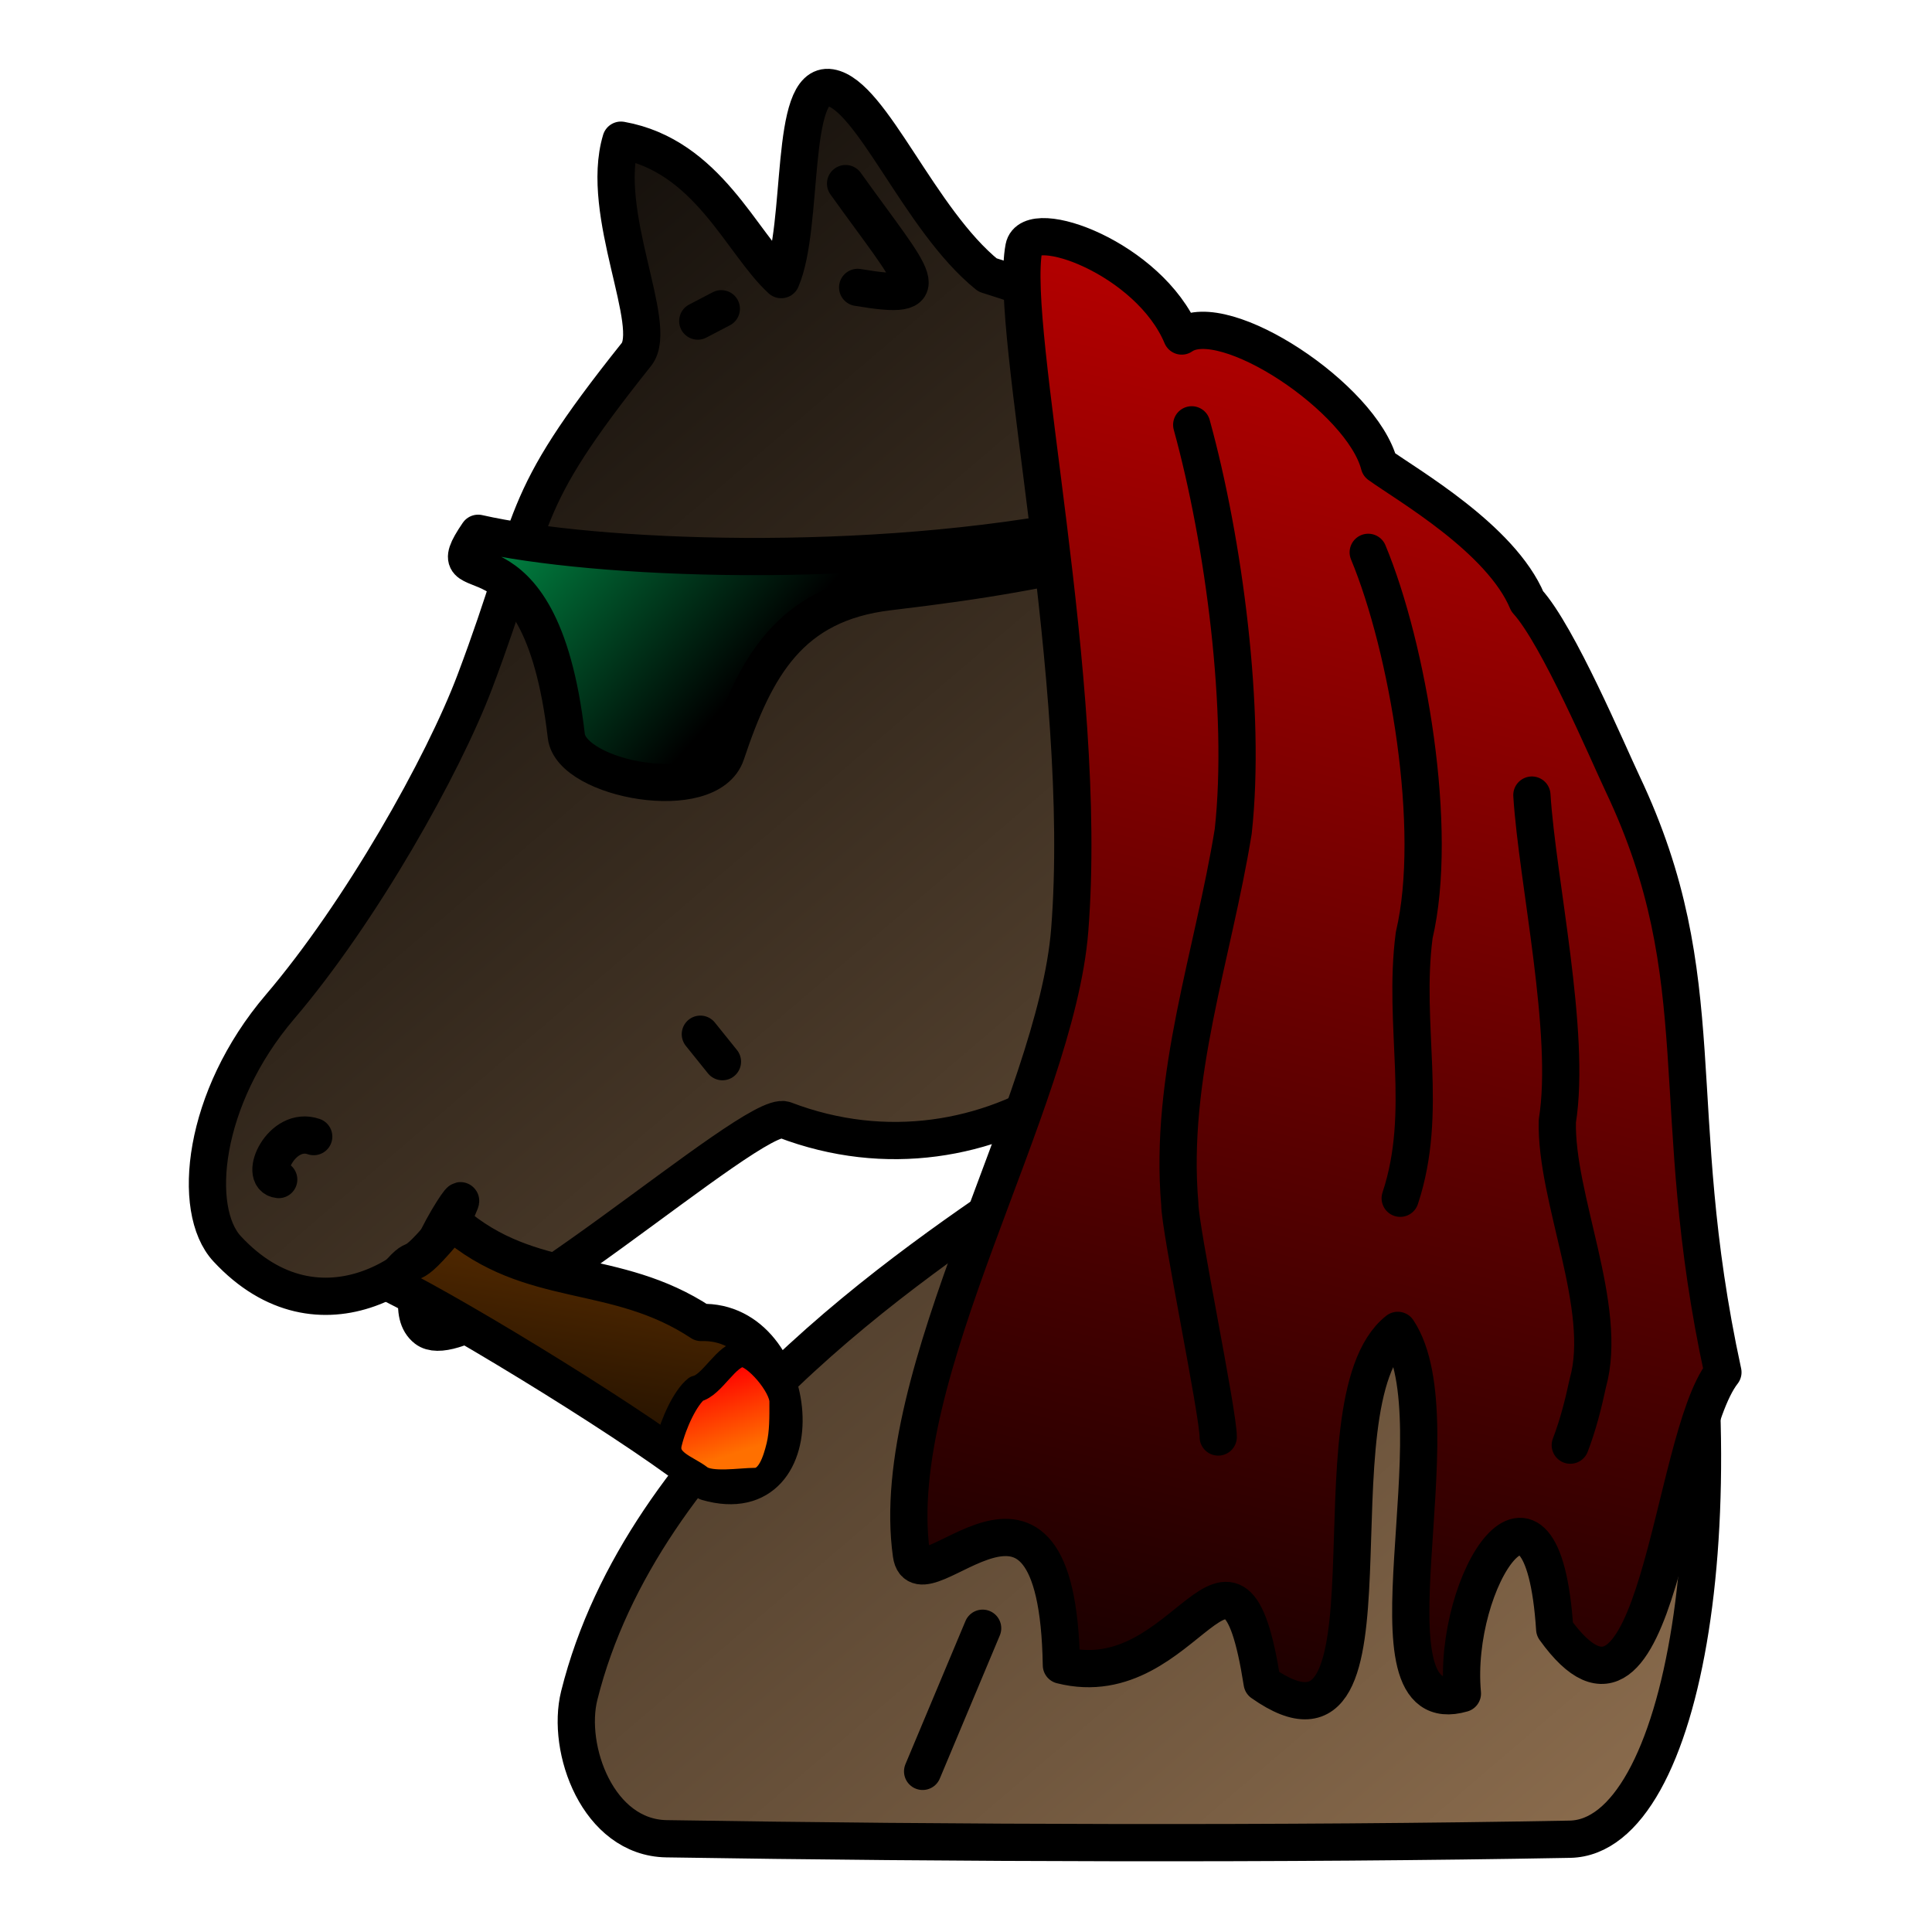
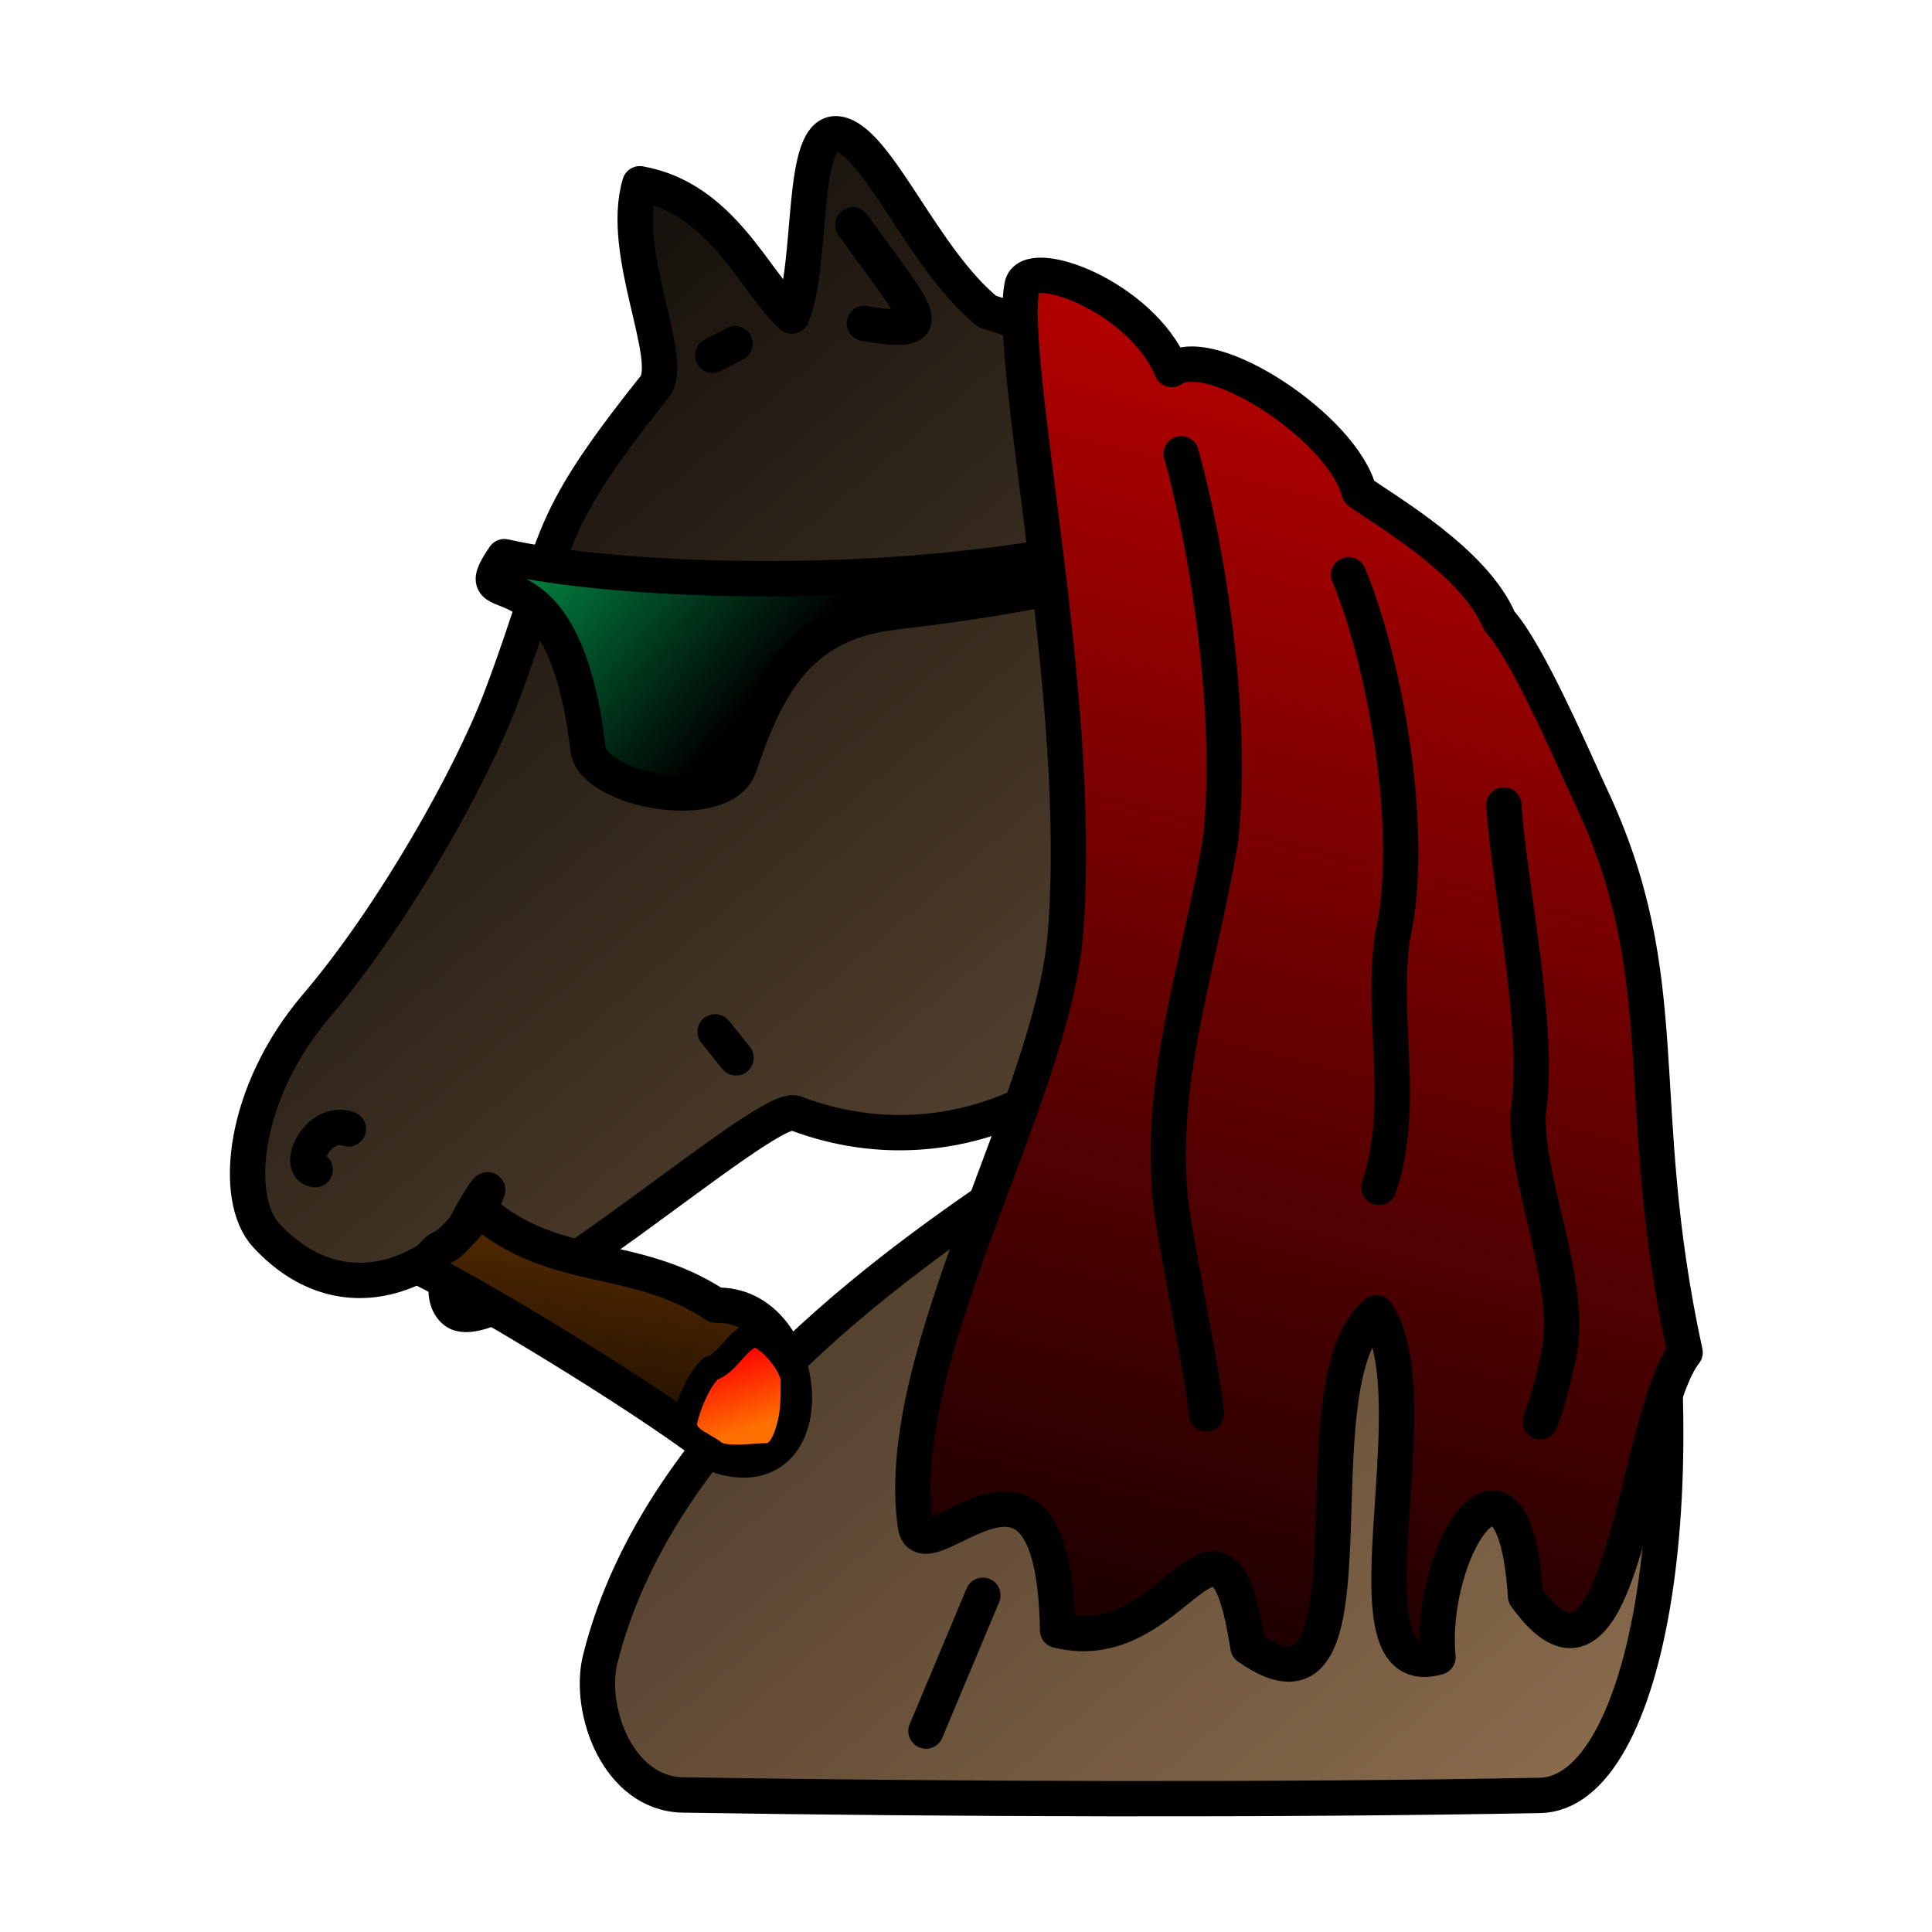
- <svg xmlns="http://www.w3.org/2000/svg" xmlns:xlink="http://www.w3.org/1999/xlink" overflow="hidden" viewBox="16 30 830 830" id="svg36220" version="1.0">
+ <svg xmlns="http://www.w3.org/2000/svg" xmlns:xlink="http://www.w3.org/1999/xlink" overflow="hidden" viewBox="-7 7 875 875" id="svg36220" version="1.0">
  <defs id="defs36222">
    <linearGradient id="linearGradient2816">
      <stop style="stop-color:#ff0000;stop-opacity:1;" offset="0" id="stop2818" />
      <stop style="stop-color:#ff7000;stop-opacity:1;" offset="1" id="stop2820" />
    </linearGradient>
    <linearGradient xlink:href="#linearGradient2816" id="linearGradient2822" x1="708.405" y1="708.24" x2="726.899" y2="767.166" gradientUnits="userSpaceOnUse" gradientTransform="matrix(0.561529,0,0,0.580064,-80.54864,210.6996)" />
    <linearGradient id="linearGradient2856">
      <stop style="stop-color:#000000;stop-opacity:1;" offset="0" id="stop2858" />
      <stop style="stop-color:#804000;stop-opacity:1;" offset="1" id="stop2860" />
    </linearGradient>
    <linearGradient id="linearGradient2820">
      <stop style="stop-color:#000000;stop-opacity:1;" offset="0" id="stop2822" />
      <stop style="stop-color:#c00000;stop-opacity:1;" offset="1" id="stop2824" />
    </linearGradient>
    <linearGradient id="linearGradient2804">
      <stop id="stop2806" offset="0" style="stop-color:#000000;stop-opacity:1;" />
      <stop id="stop2808" offset="1" style="stop-color:#008040;stop-opacity:1;" />
    </linearGradient>
    <linearGradient id="linearGradient2672">
      <stop style="stop-color:#000000;stop-opacity:1;" offset="0" id="stop2674" />
      <stop style="stop-color:#907050;stop-opacity:1;" offset="1" id="stop2676" />
    </linearGradient>
    <linearGradient xlink:href="#linearGradient2672" id="linearGradient2319" gradientUnits="userSpaceOnUse" x1="97.114" y1="55.559" x2="755.408" y2="825.625" gradientTransform="translate(0,4)" />
    <linearGradient xlink:href="#linearGradient2804" id="linearGradient2802" x1="330.994" y1="329.04" x2="244.444" y2="252.755" gradientUnits="userSpaceOnUse" />
    <linearGradient xlink:href="#linearGradient2820" id="linearGradient2826" x1="482.261" y1="828.547" x2="661.539" y2="110.396" gradientUnits="userSpaceOnUse" gradientTransform="translate(0,23.33333)" />
    <linearGradient xlink:href="#linearGradient2856" id="linearGradient2862" x1="333.583" y1="655.894" x2="122.61" y2="615.474" gradientUnits="userSpaceOnUse" gradientTransform="matrix(-0.341885,0.939743,0.939743,0.341885,-262.1845,165.2502)" />
  </defs>
  <g id="layer1">
    <path style="opacity:1;fill:url(#linearGradient2319);fill-opacity:1;fill-rule:evenodd;stroke:#000000;stroke-width:16;stroke-linecap:round;stroke-linejoin:round;stroke-miterlimit:4;stroke-dasharray:none;stroke-opacity:1" d="M 528.59,401.808 C 528.804,478.301 440.363,544.461 353.134,511.142 C 339.775,506.04 218.566,615.945 199.14,600.908 C 183.815,589.045 216.119,540.139 213.77,546.386 C 202.589,576.127 153.223,609.23 113.58,566.498 C 98.077,549.787 102.871,501.722 136.264,462.565 C 171.041,421.786 206.353,358.988 220.021,322.769 C 247.513,249.92 236.726,248.329 289.412,182.263 C 299.31,169.852 273.324,121.668 282.769,90.216 C 320.076,96.869 334.458,134.378 351.614,150.119 C 361.615,126.968 354.895,64.758 372.673,67.657 C 390.451,70.556 410.901,124.449 440.228,148.119 C 791.491,256.215 788.619,818.323 690.45,820.144 C 569.278,822.392 424.209,821.883 302.345,819.942 C 272.817,819.471 259.149,781.27 264.842,758.441 C 291.997,649.563 406.675,573.355 462.85,535.588 C 520.547,496.798 531.111,458.678 528.59,401.808 z " id="path9661" />
    <path style="fill:none;fill-opacity:0.75;fill-rule:evenodd;stroke:#000000;stroke-width:16;stroke-linecap:round;stroke-linejoin:round;stroke-miterlimit:4;stroke-dasharray:none;stroke-opacity:1" d="M 150.771,518.29 C 136.916,513.504 126.893,535.827 135.733,536.737" id="path31300" />
    <path style="fill:none;fill-opacity:0.75;fill-rule:evenodd;stroke:#000000;stroke-width:16;stroke-linecap:round;stroke-linejoin:round;stroke-miterlimit:4;stroke-dasharray:none;stroke-opacity:1" d="M 316.876,474.304 L 326.364,486.095" id="path31308" />
    <path style="fill:none;fill-opacity:0.75;fill-rule:evenodd;stroke:#000000;stroke-width:16;stroke-linecap:round;stroke-linejoin:round;stroke-miterlimit:4;stroke-dasharray:none;stroke-opacity:1" d="M 528.753,369.236 L 529.044,344.318" id="path31312" />
    <path style="fill:none;fill-opacity:0.75;fill-rule:evenodd;stroke:#000000;stroke-width:16;stroke-linecap:round;stroke-linejoin:round;stroke-miterlimit:4;stroke-dasharray:none;stroke-opacity:1" d="M 325.879,162.649 L 315.766,167.93" id="path32040" />
    <path style="fill:none;fill-opacity:0.75;fill-rule:evenodd;stroke:#000000;stroke-width:16;stroke-linecap:round;stroke-linejoin:round;stroke-miterlimit:4;stroke-dasharray:none;stroke-opacity:1" d="M 379.27,108.874 C 409.422,150.994 420.309,159.514 384.457,153.471" id="path32768" />
    <path style="fill:none;fill-opacity:0.75;fill-rule:evenodd;stroke:#000000;stroke-width:16;stroke-linecap:round;stroke-linejoin:round;stroke-miterlimit:4;stroke-dasharray:none;stroke-opacity:1" d="M 438.147,729.501 L 412.367,790.993" id="path2732" />
    <path style="fill:url(#linearGradient2802);fill-opacity:1.0;fill-rule:evenodd;stroke:black;stroke-width:16;stroke-linecap:round;stroke-linejoin:round;stroke-opacity:1;stroke-miterlimit:4;stroke-dasharray:none" d="M 221.418,259.103 C 270.698,270.297 388.313,275.641 486.462,255.764 C 507.027,251.6 543.154,256.252 504.654,265.339 C 463.159,275.133 438.939,279.325 397.74,284.228 C 355.432,289.264 340.547,316.18 327.975,353.777 C 320.53,376.043 261.478,364.984 259.293,346.202 C 247.833,247.662 201.284,288.624 221.418,259.103 z " id="path1898" />
    <path style="fill:url(#linearGradient2826);fill-opacity:1;fill-rule:evenodd;stroke:black;stroke-width:16;stroke-linecap:round;stroke-linejoin:round;stroke-miterlimit:4;stroke-dasharray:none;stroke-opacity:1" d="M 455.882,136.396 C 449.11,171.72 484.006,322.172 475.566,429.516 C 469.644,504.843 396.677,620.497 407.545,697.745 C 411.045,722.624 470.247,640.741 471.981,745.361 C 526.441,759.115 545.326,670.894 558.238,752.965 C 622.031,797.865 577.148,632.568 616.501,601.539 C 642.942,641.326 597.929,771.018 644.254,757.539 C 639.775,709.177 678.622,648.605 683.915,729.872 C 728.703,792.244 733.179,648.934 756.175,619.544 C 731.286,505 753.172,451.315 713.101,366.757 C 706.753,353.361 685.402,302.9 672.117,288.331 C 660.852,261.357 620.428,238.302 608.545,229.708 C 601.191,201.029 541.698,161.698 523.68,174.356 C 509.73,141.02 458.569,122.377 455.882,136.396 z " id="path2812" />
    <path style="fill:none;fill-opacity:0.75;fill-rule:evenodd;stroke:black;stroke-width:16;stroke-linecap:round;stroke-linejoin:round;stroke-miterlimit:4;stroke-dasharray:none;stroke-opacity:1" d="M 527.973,212.509 C 541.769,262.577 551.468,335.661 545.803,387.156 C 537.195,440.372 518.126,492.635 522.855,547.303 C 522.855,557.866 539.354,636.782 539.354,647.345" id="path2828" />
    <path style="fill:none;fill-opacity:0.75;fill-rule:evenodd;stroke:black;stroke-width:16;stroke-linecap:round;stroke-linejoin:round;stroke-miterlimit:4;stroke-dasharray:none;stroke-opacity:1" d="M 603.802,267.293 C 620.819,308.196 634.289,386.253 623.55,431.766 C 618.463,470.658 629.96,507.349 617.54,544.78" id="path2830" />
    <path style="fill:none;fill-opacity:0.75;fill-rule:evenodd;stroke:black;stroke-width:16;stroke-linecap:round;stroke-linejoin:round;stroke-miterlimit:4;stroke-dasharray:none;stroke-opacity:1" d="M 674.108,371.573 C 676.393,408.238 691.133,473.77 685.041,511.623 C 684.202,544.777 707.251,591.796 698.143,624.138 C 696.207,633.187 693.93,642.195 690.608,650.846" id="path2832" />
    <path style="fill:url(#linearGradient2862);fill-opacity:1;fill-rule:evenodd;stroke:black;stroke-width:16;stroke-linecap:round;stroke-linejoin:round;stroke-miterlimit:4;stroke-dasharray:none;stroke-opacity:1" d="M 210.244,554.887 C 244.072,584.37 280.114,573.63 317.2,598.141 C 360.426,596.774 367.805,680.425 319.824,666.71 C 294.083,645.326 213.962,596.306 183.878,581.396 C 198.43,563.327 187.546,582.306 210.244,554.887 z " id="path2846" />
    <path style="fill:url(#linearGradient2822);fill-opacity:1;fill-rule:evenodd;stroke:#000000;stroke-width:11.414;stroke-linecap:round;stroke-linejoin:round;stroke-miterlimit:4;stroke-dasharray:none;stroke-opacity:1" d="M 315.188,626.651 C 310.46,630.399 305.365,641.265 303.277,649.894 C 301.248,658.278 311.004,660.666 316.512,664.933 C 321.154,668.53 334.246,666.301 340.336,666.301 C 346.614,666.301 349.346,657.782 350.924,651.261 C 352.344,645.395 352.247,638.775 352.247,632.12 C 352.247,625.109 340.496,611.612 335.041,611.612 C 328.17,611.612 321.982,625.248 315.188,626.651 z " id="path2814" />
  </g>
</svg>
